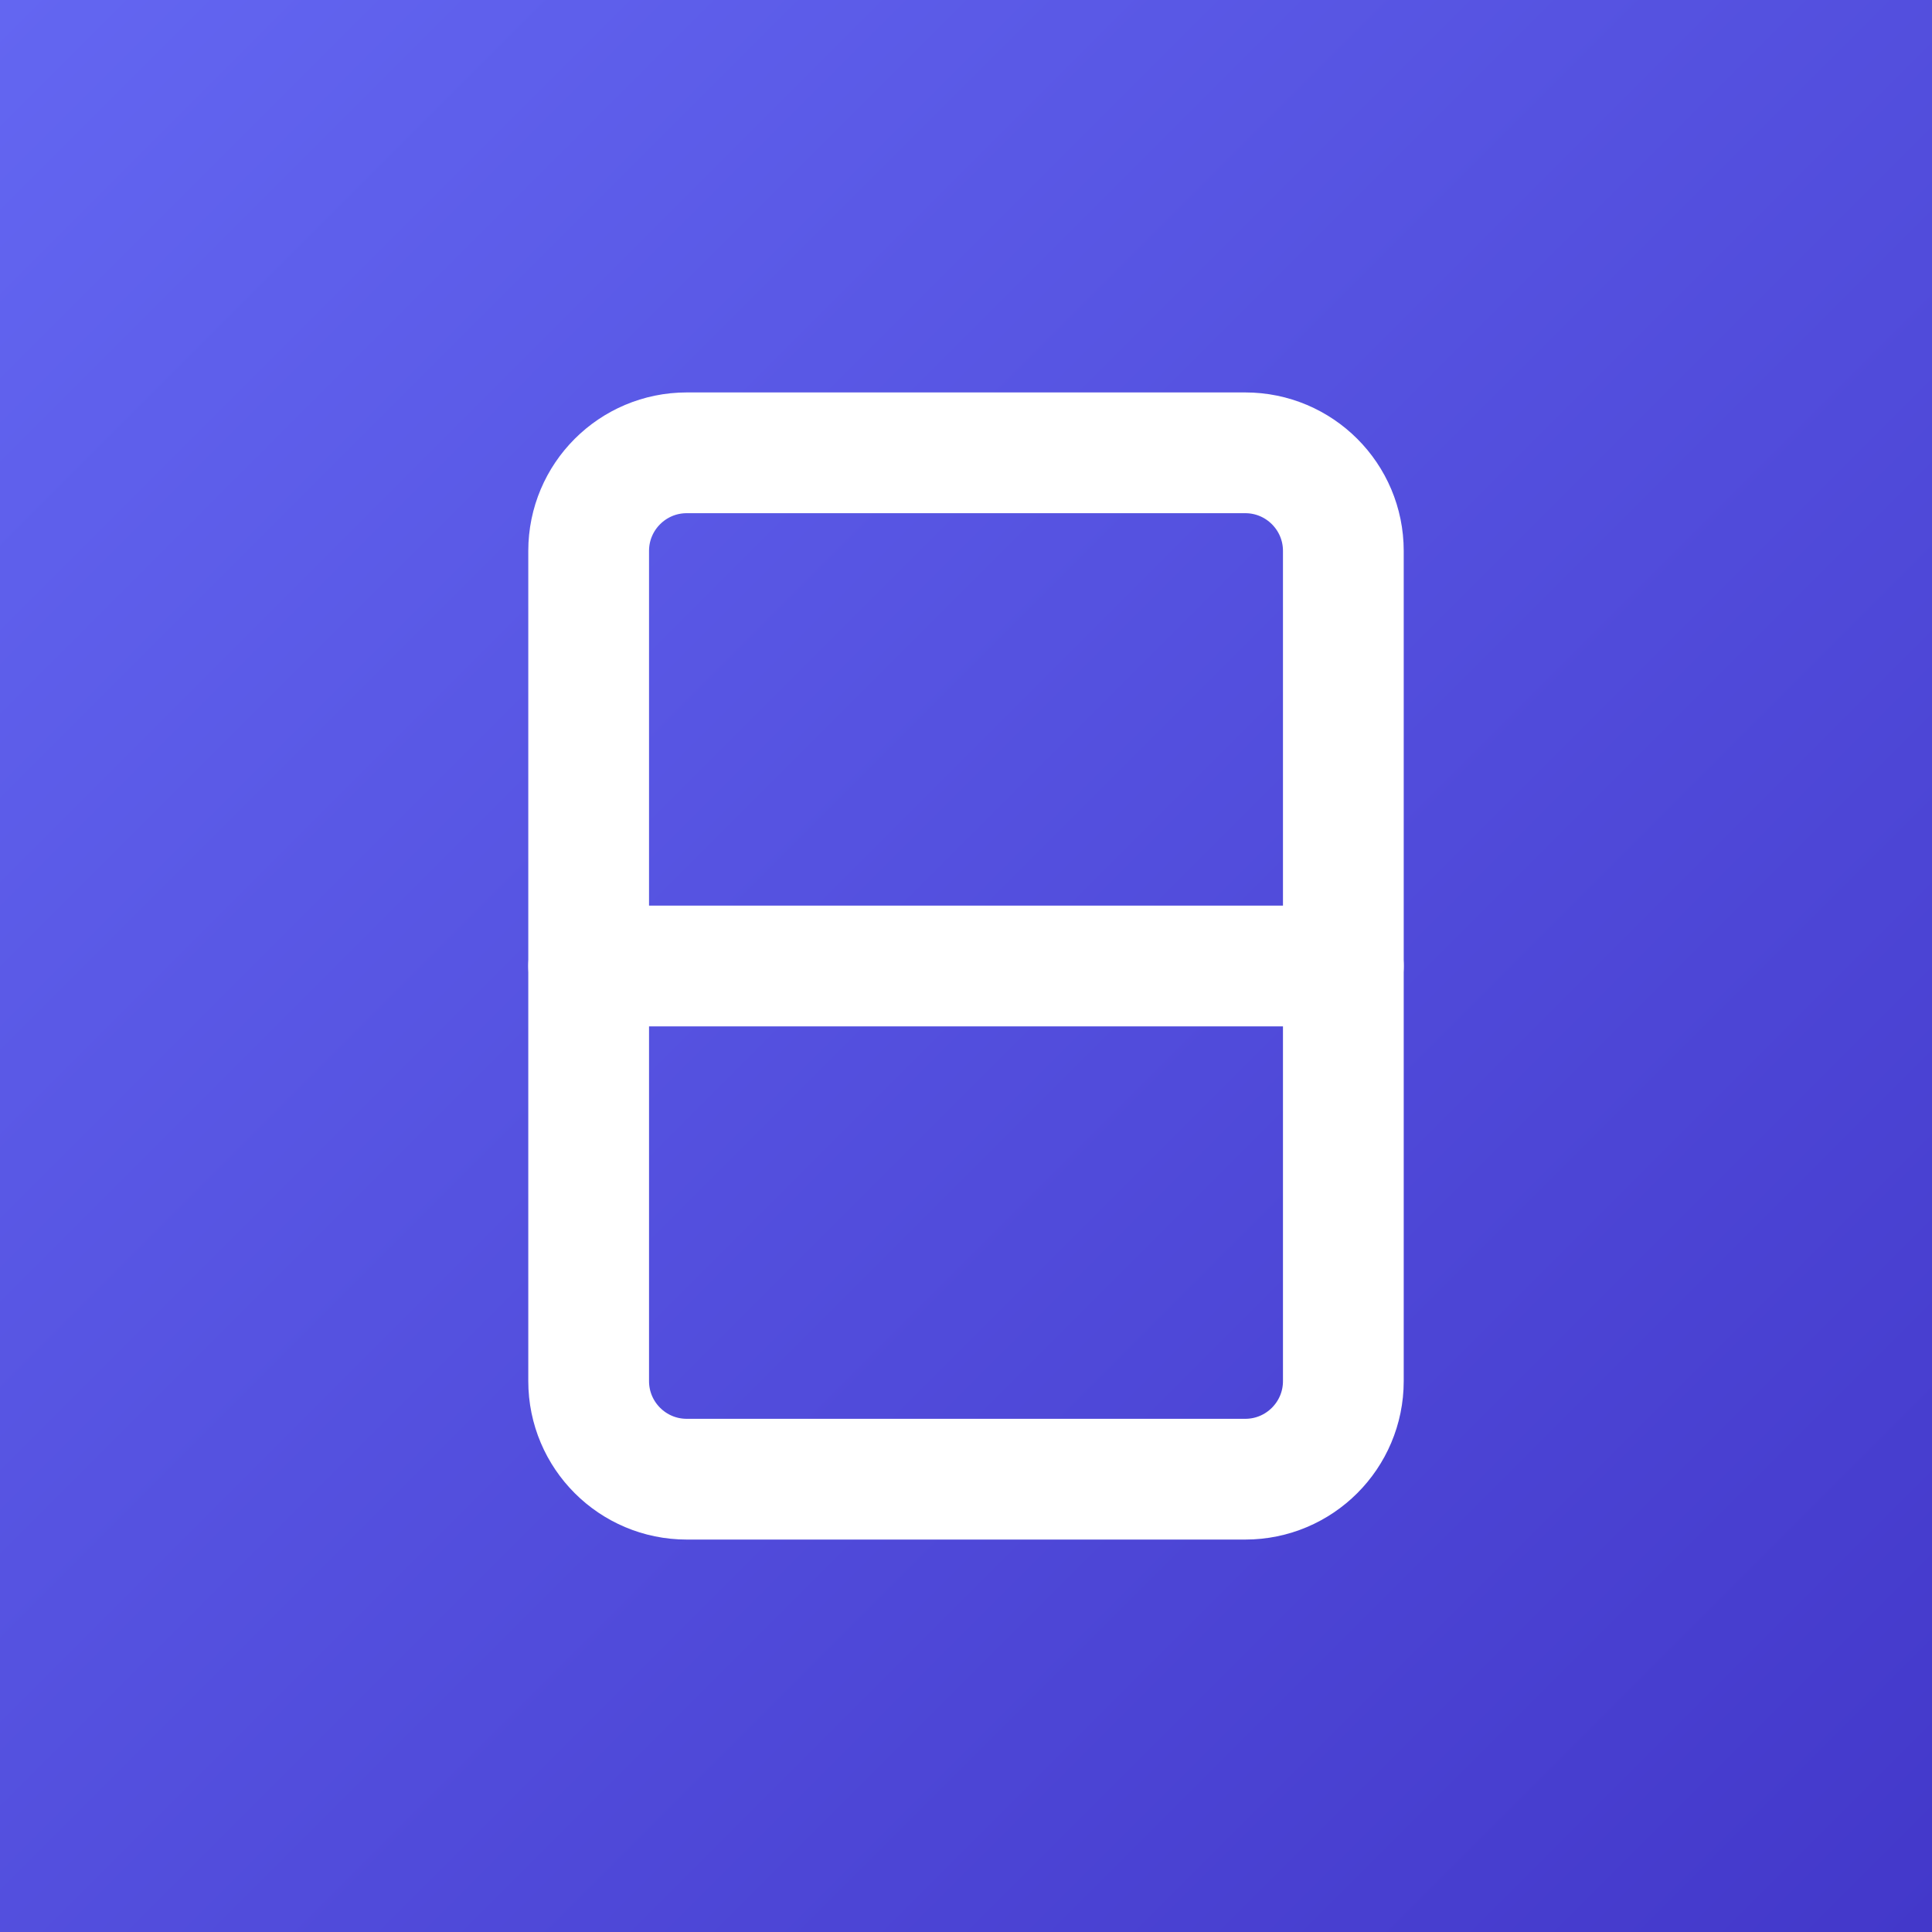
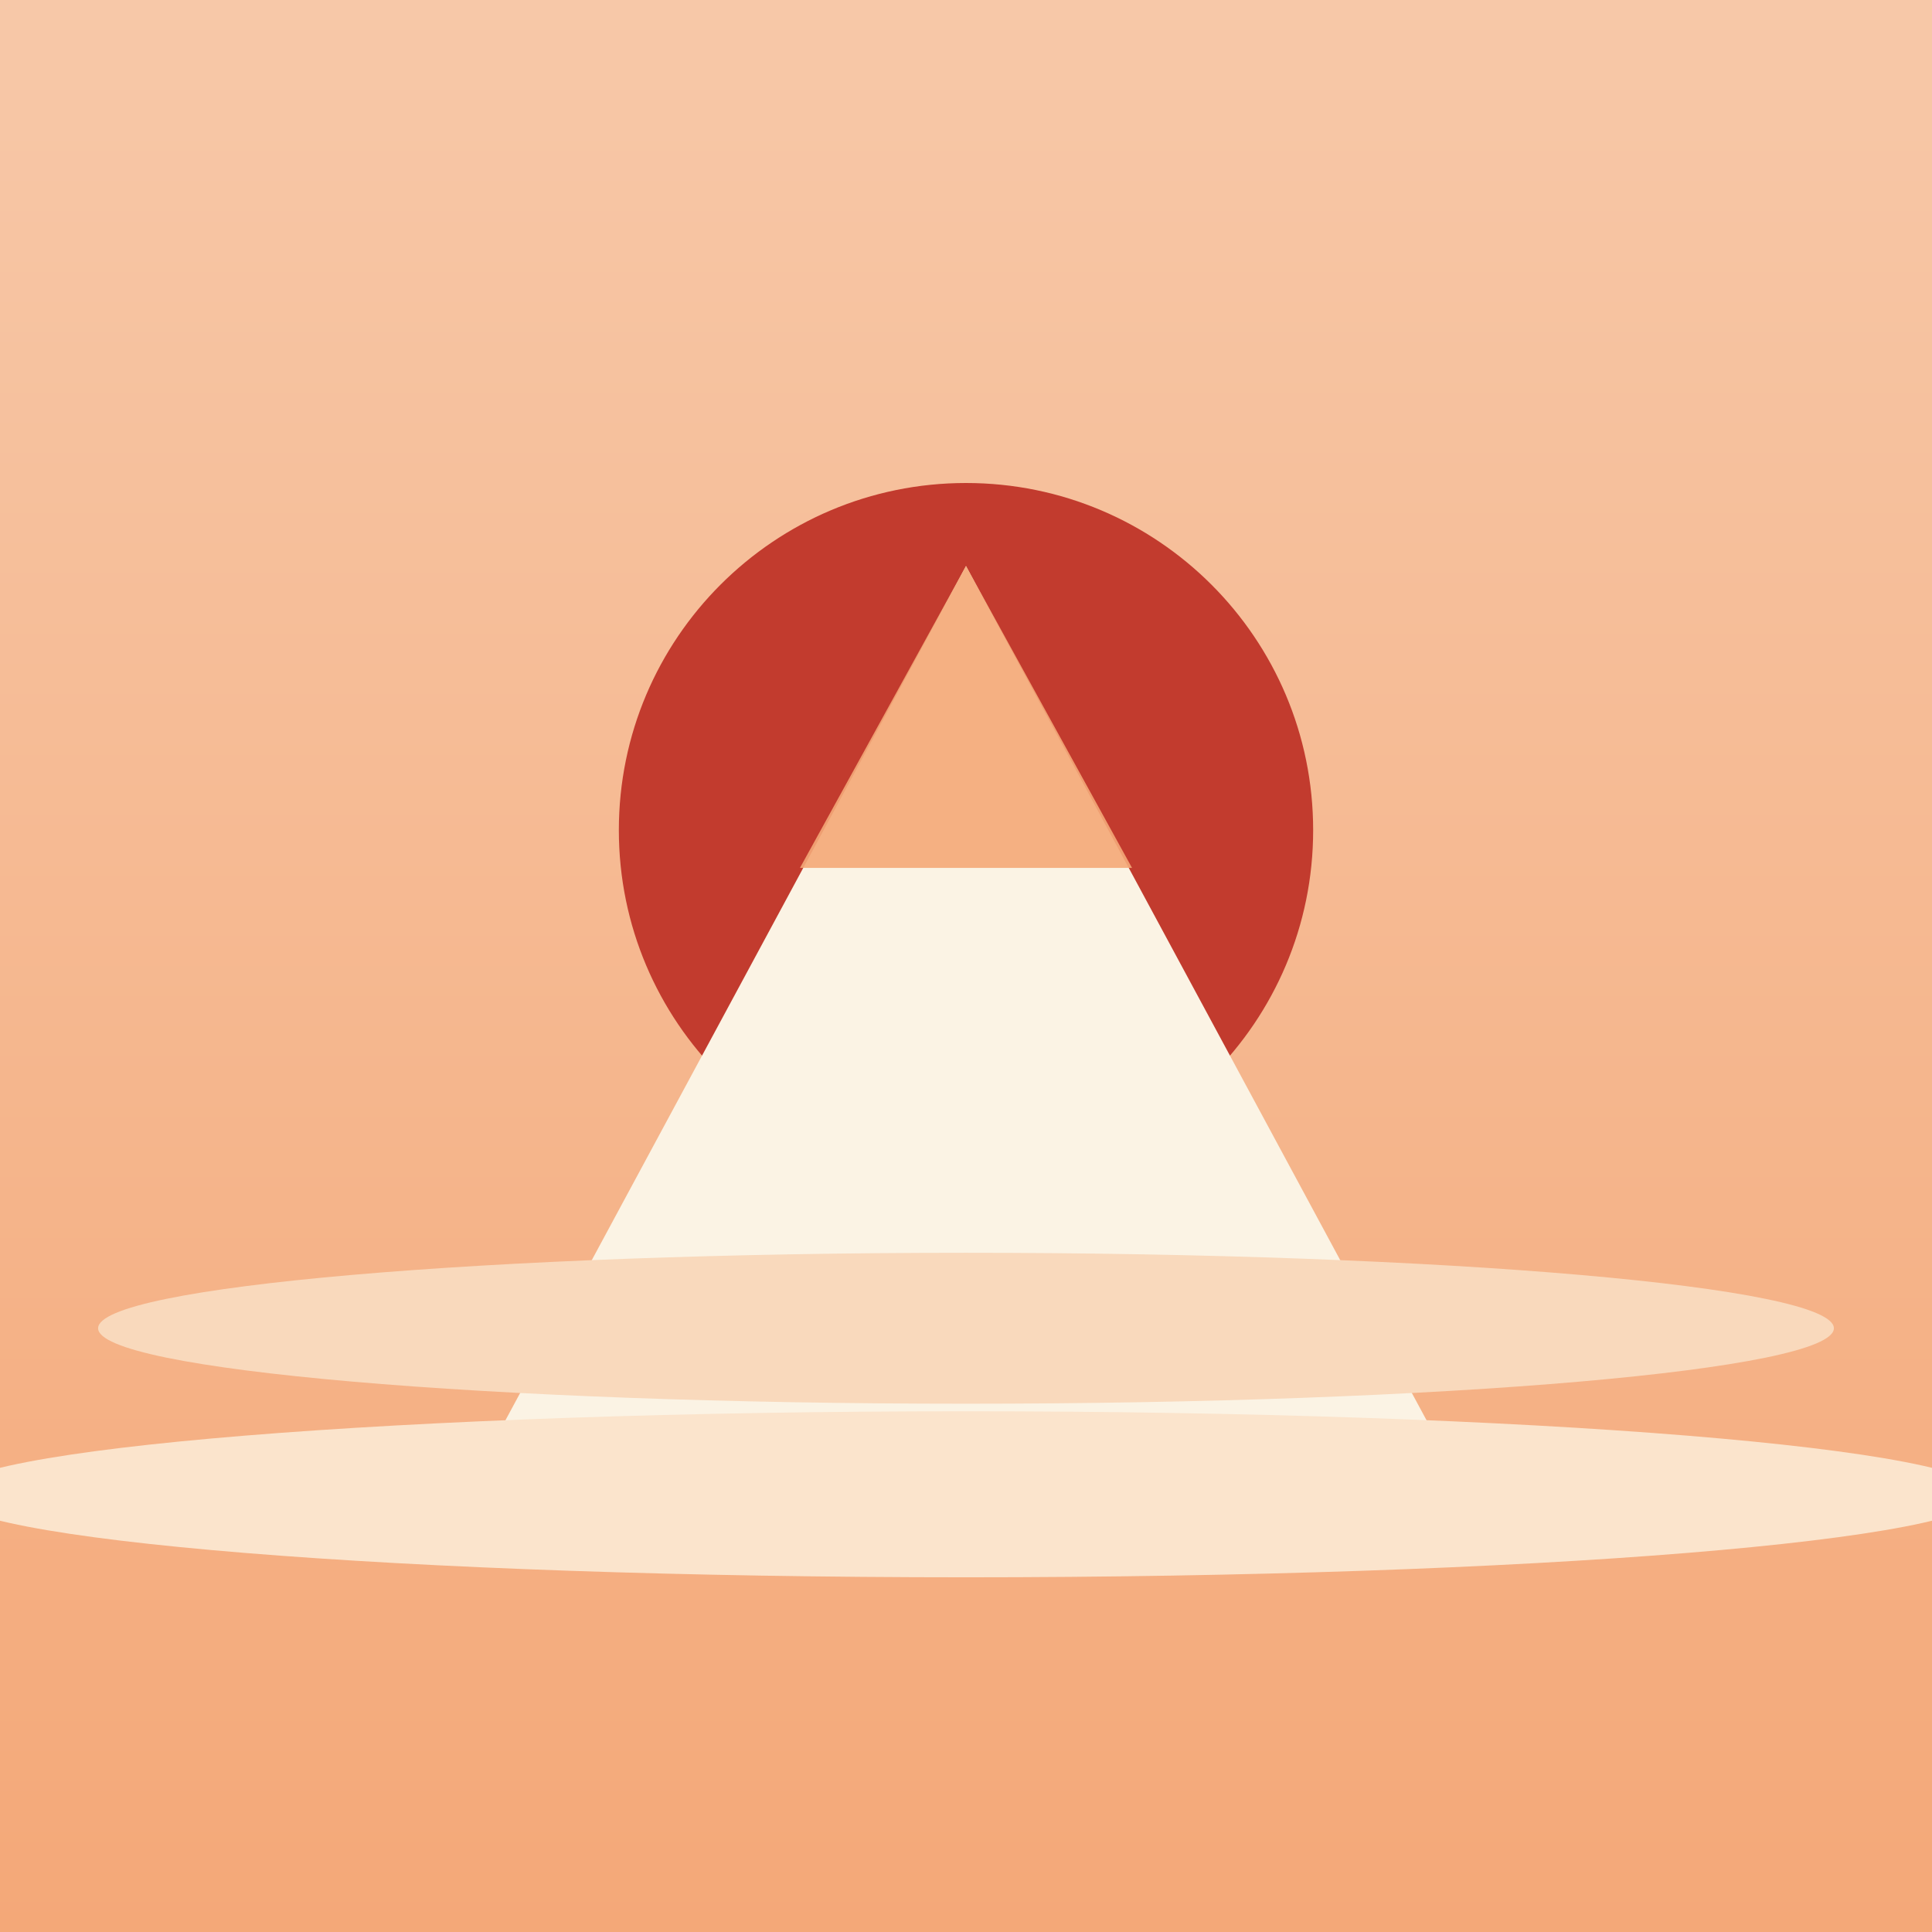
<svg xmlns="http://www.w3.org/2000/svg" viewBox="0 0 512 512">
  <defs>
-     <linearGradient id="bg" x1="0" y1="0" x2="512" y2="512" gradientUnits="userSpaceOnUse">
-       <stop offset="0" stop-color="#6366f1" />
-       <stop offset="1" stop-color="#4338ca" />
+     <linearGradient id="sky" x1="0" y1="0" x2="0" y2="512" gradientUnits="userSpaceOnUse">
+       <stop offset="0" stop-color="#f7c8a8" />
+       <stop offset="1" stop-color="#f4a878" />
    </linearGradient>
  </defs>
-   <rect width="512" height="512" fill="url(#bg)" />
-   <rect x="156" y="120" width="200" height="272" rx="26" fill="none" stroke="#ffffff" stroke-width="32" />
-   <line x1="156" y1="256" x2="356" y2="256" stroke="#ffffff" stroke-width="32" stroke-linecap="round" />
+   <rect width="512" height="512" fill="url(#sky)" />
+   <circle cx="256" cy="220" r="92" fill="#c23b2e" />
+   <polygon points="256,150 380,380 132,380" fill="#fbf3e4" />
+   <polygon points="256,150 300,230 212,230" fill="#f4a878" opacity="0.9" />
+   <ellipse cx="256" cy="352" rx="230" ry="20" fill="#f9d9bc" />
+   <ellipse cx="256" cy="396" rx="270" ry="22" fill="#fbe4cc" />
</svg>
